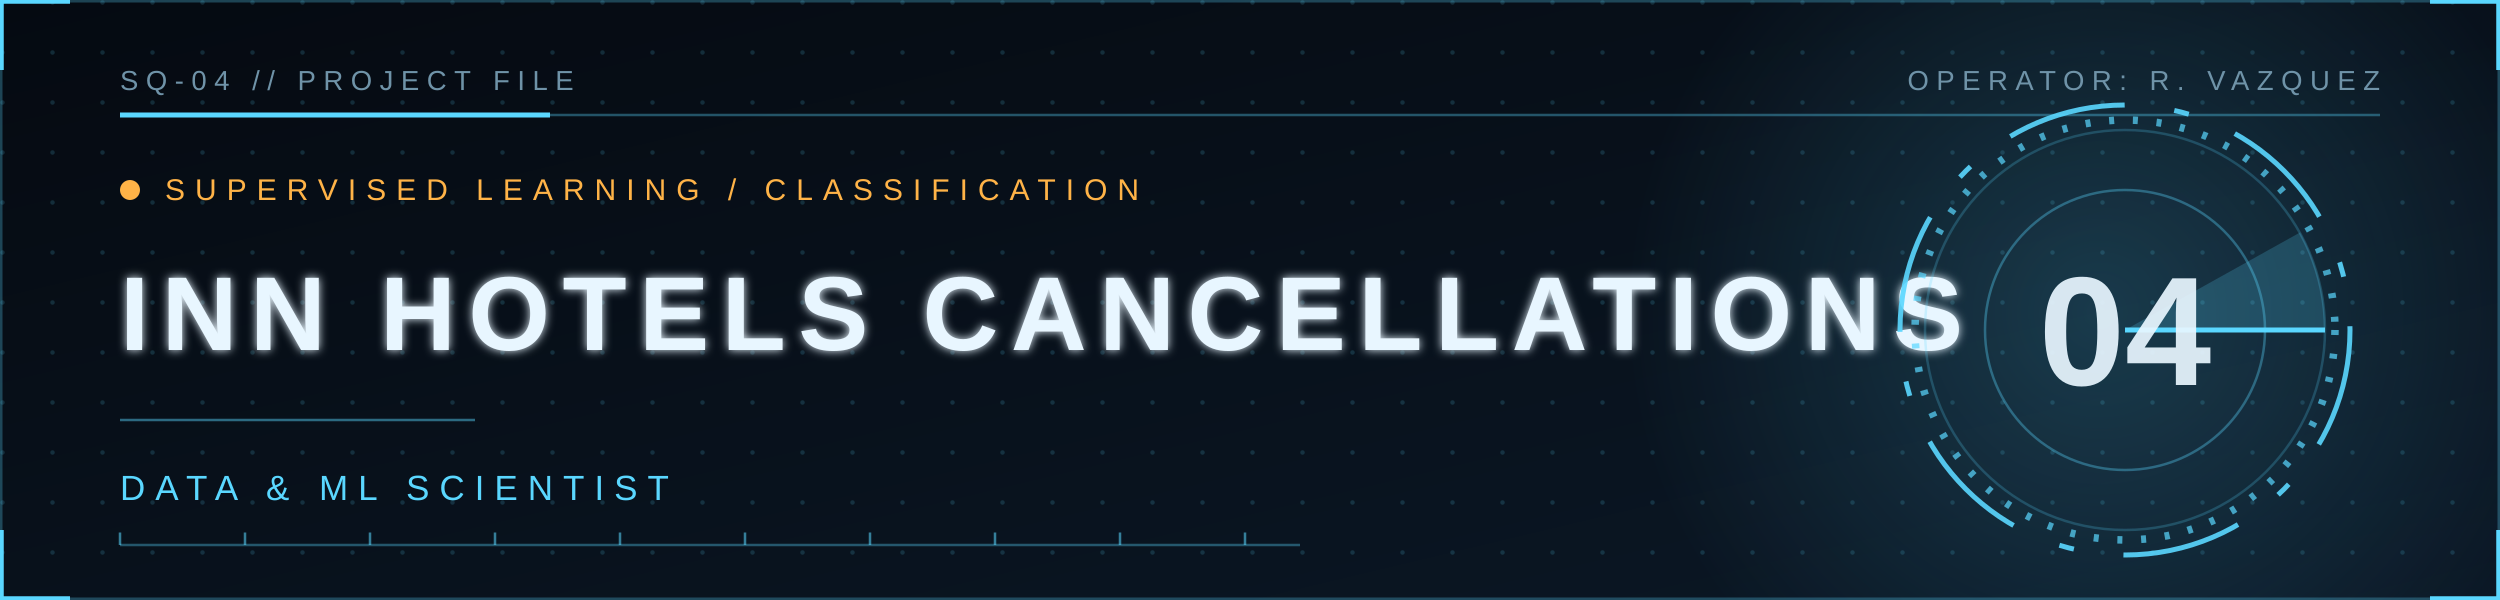
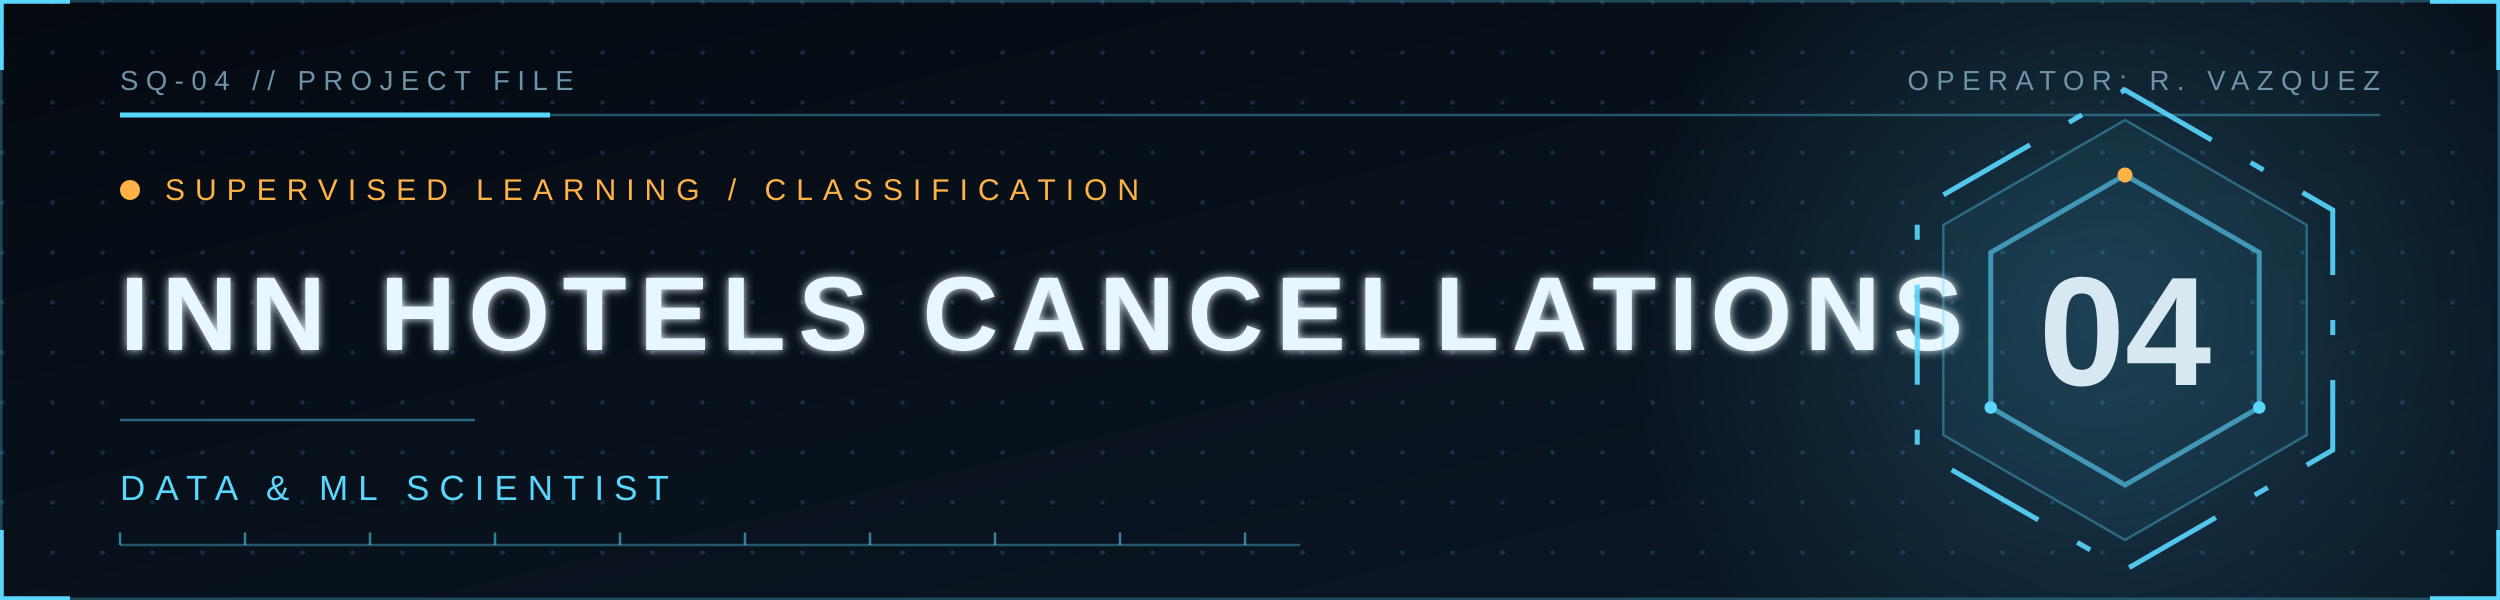
<svg xmlns="http://www.w3.org/2000/svg" width="1000" height="240" viewBox="0 0 1000 240">
  <defs>
    <linearGradient id="bg" x1="0" y1="0" x2="1" y2="1">
      <stop offset="0" stop-color="#050a11" />
      <stop offset="1" stop-color="#0b1826" />
    </linearGradient>
    <linearGradient id="line" x1="0" y1="0" x2="1" y2="0">
      <stop offset="0" stop-color="#5ad7ff" />
      <stop offset="1" stop-color="#5ad7ff" stop-opacity="0" />
    </linearGradient>
    <radialGradient id="glowR" cx="0.5" cy="0.5" r="0.5">
      <stop offset="0" stop-color="#5ad7ff" stop-opacity="0.2" />
      <stop offset="1" stop-color="#5ad7ff" stop-opacity="0" />
    </radialGradient>
    <pattern id="dots" width="20" height="20" patternUnits="userSpaceOnUse">
      <circle cx="1" cy="1" r="0.9" fill="#5ad7ff" fill-opacity="0.16" />
    </pattern>
    <filter id="soft" x="-20%" y="-50%" width="140%" height="200%">
      <feGaussianBlur stdDeviation="2" result="b" />
      <feMerge>
        <feMergeNode in="b" />
        <feMergeNode in="SourceGraphic" />
      </feMerge>
    </filter>
    <clipPath id="clip">
      <rect width="1000" height="240" />
    </clipPath>
  </defs>
  <g clip-path="url(#clip)" font-family="Bahnschrift, 'Segoe UI', 'Helvetica Neue', Arial, sans-serif">
    <rect width="1000" height="240" fill="url(#bg)" />
    <rect width="1000" height="240" fill="url(#dots)" />
    <circle cx="840" cy="125" r="190" fill="url(#glowR)" />
    <g font-size="11" letter-spacing="3" fill="#6f93a8">
      <text x="48" y="36">SQ-04 // PROJECT FILE</text>
      <text x="952" y="36" text-anchor="end">OPERATOR: R. VAZQUEZ</text>
    </g>
    <path d="M48 46H952" stroke="#5ad7ff" stroke-opacity="0.35" />
    <path d="M48 46H220" stroke="#5ad7ff" stroke-width="2" />
    <circle cx="52" cy="76" r="4" fill="#ffb347">
      <animate attributeName="opacity" values="1;0.2;1" dur="2.4s" repeatCount="indefinite" />
    </circle>
    <text x="66" y="80" font-size="12" letter-spacing="4" fill="#ffb347">SUPERVISED LEARNING / CLASSIFICATION</text>
    <text x="48" y="140" font-size="42" font-weight="700" letter-spacing="5" fill="#e8f6ff" filter="url(#soft)">INN HOTELS CANCELLATIONS</text>
    <path d="M48 160H400" stroke="url(#line)" stroke-width="3" />
    <path d="M48 168H190" stroke="#5ad7ff" stroke-opacity="0.45" />
    <text x="48" y="200" font-size="14" letter-spacing="4" fill="#5ad7ff">DATA &amp; ML SCIENTIST</text>
    <path d="M48 218H520" stroke="#5ad7ff" stroke-opacity="0.35" />
    <path d="M48 218v-5M98 218v-5M148 218v-5M198 218v-5M248 218v-5M298 218v-5M348 218v-5M398 218v-5M448 218v-5M498 218v-5" stroke="#5ad7ff" stroke-opacity="0.55" />
    <g transform="translate(850 132)">
-       <circle r="80" fill="none" stroke="#5ad7ff" stroke-opacity="0.22" />
-       <circle r="56" fill="none" stroke="#5ad7ff" stroke-opacity="0.35" />
-       <circle r="84" fill="none" stroke="#5ad7ff" stroke-opacity="0.7" stroke-width="3" stroke-dasharray="2 7.5" />
-       <circle r="90" fill="none" stroke="#5ad7ff" stroke-opacity="0.9" stroke-width="2" stroke-dasharray="48 20 6 20">
-         <animateTransform attributeName="transform" type="rotate" from="0" to="360" dur="40s" repeatCount="indefinite" />
-       </circle>
-       <g>
-         <path d="M0 0L80 0A80 80 0 0 0 70 -39Z" fill="#5ad7ff" fill-opacity="0.2" />
-         <path d="M0 0H80" stroke="#5ad7ff" stroke-width="2" />
-         <animateTransform attributeName="transform" type="rotate" from="0" to="360" dur="7s" repeatCount="indefinite" />
+       <polygon points="0.0,-84.0 72.7,-42.0 72.7,42.0 0.0,84.0 -72.7,42.0 -72.7,-42.0" fill="#5ad7ff" fill-opacity="0.05" stroke="#5ad7ff" stroke-opacity="0.35" />
+       <polygon points="0.0,-62.0 53.7,-31.0 53.7,31.0 0.0,62.0 -53.7,31.0 -53.7,-31.0" fill="none" stroke="#5ad7ff" stroke-opacity="0.6" stroke-width="2" />
+       <polygon points="0.0,-96.0 83.1,-48.0 83.1,48.0 0.0,96.0 -83.1,48.0 -83.1,-48.0" fill="none" stroke="#5ad7ff" stroke-opacity="0.9" stroke-width="2" stroke-dasharray="40 18 6 18">
+         <animateTransform attributeName="transform" type="rotate" from="0" to="360" dur="50s" repeatCount="indefinite" />
+       </polygon>
+       <g fill="#ffb347">
+         <circle cx="0" cy="-62" r="3">
+           <animate attributeName="opacity" values="1;0.2;1" dur="2.4s" repeatCount="indefinite" />
+         </circle>
+         <circle cx="53.7" cy="31" r="2.5" fill="#5ad7ff" />
+         <circle cx="-53.7" cy="31" r="2.5" fill="#5ad7ff" />
      </g>
      <text y="22" text-anchor="middle" font-size="62" font-weight="700" fill="#e8f6ff" fill-opacity="0.92">04</text>
    </g>
    <rect x="-60" y="0" width="60" height="240" fill="#5ad7ff" fill-opacity="0.04">
      <animate attributeName="x" values="-60;1000" dur="9s" repeatCount="indefinite" />
    </rect>
  </g>
  <rect x="0.5" y="0.5" width="999" height="239" fill="none" stroke="#5ad7ff" stroke-opacity="0.28" />
  <path d="M0 28V0H28M972 0H1000V28M1000 212V240H972M28 240H0V212" fill="none" stroke="#5ad7ff" stroke-width="3" />
</svg>
